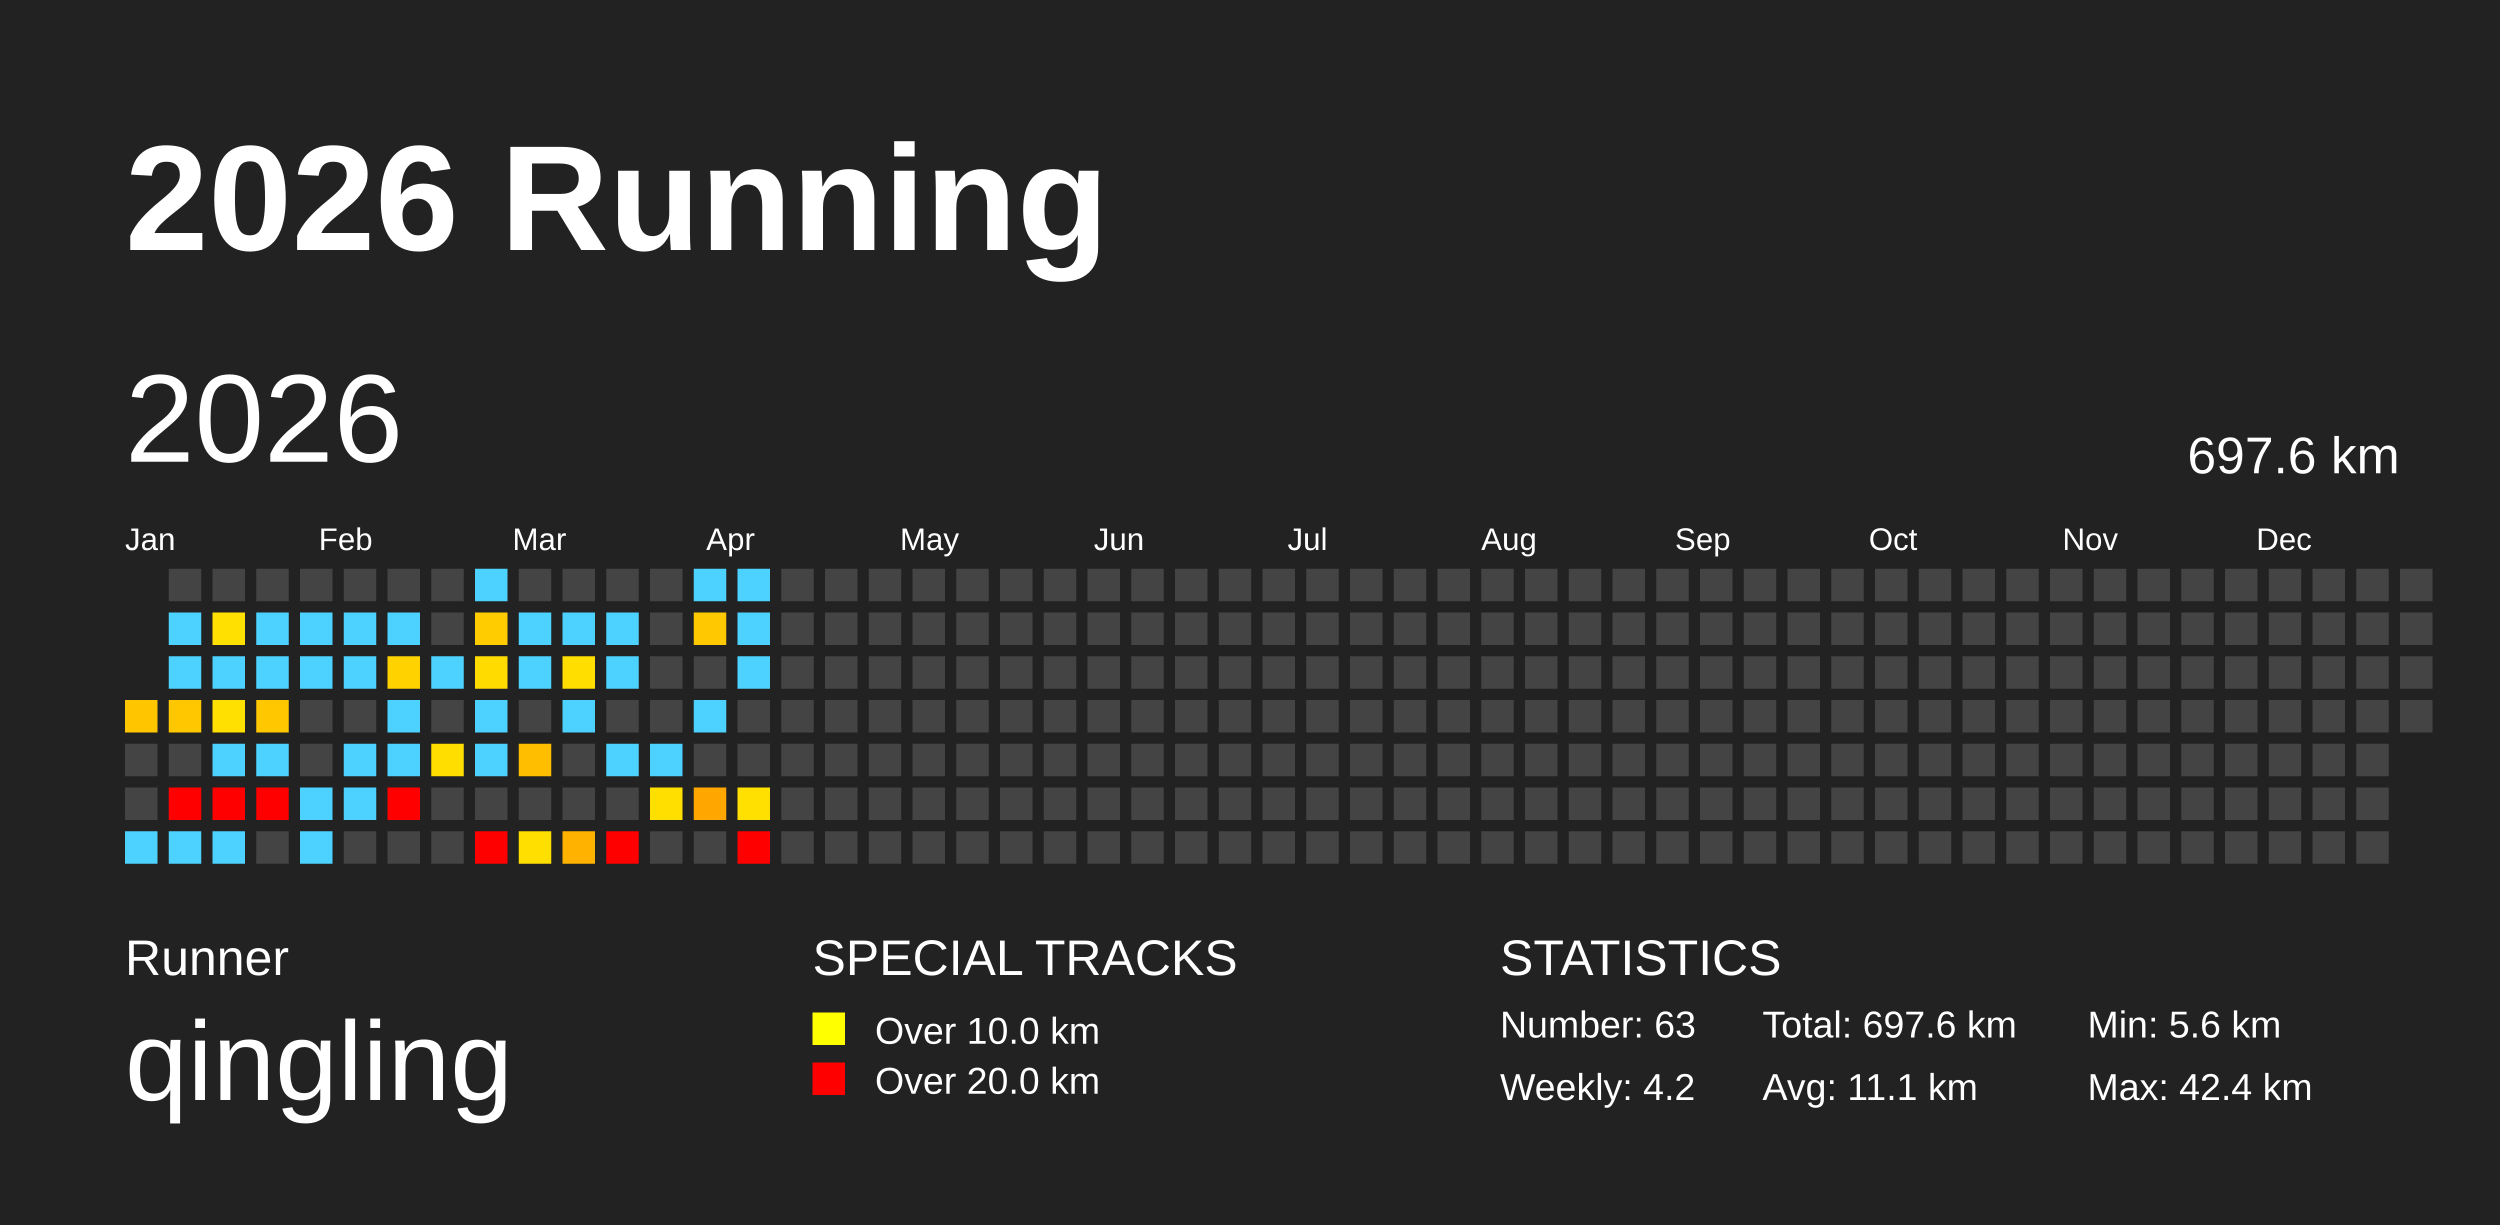
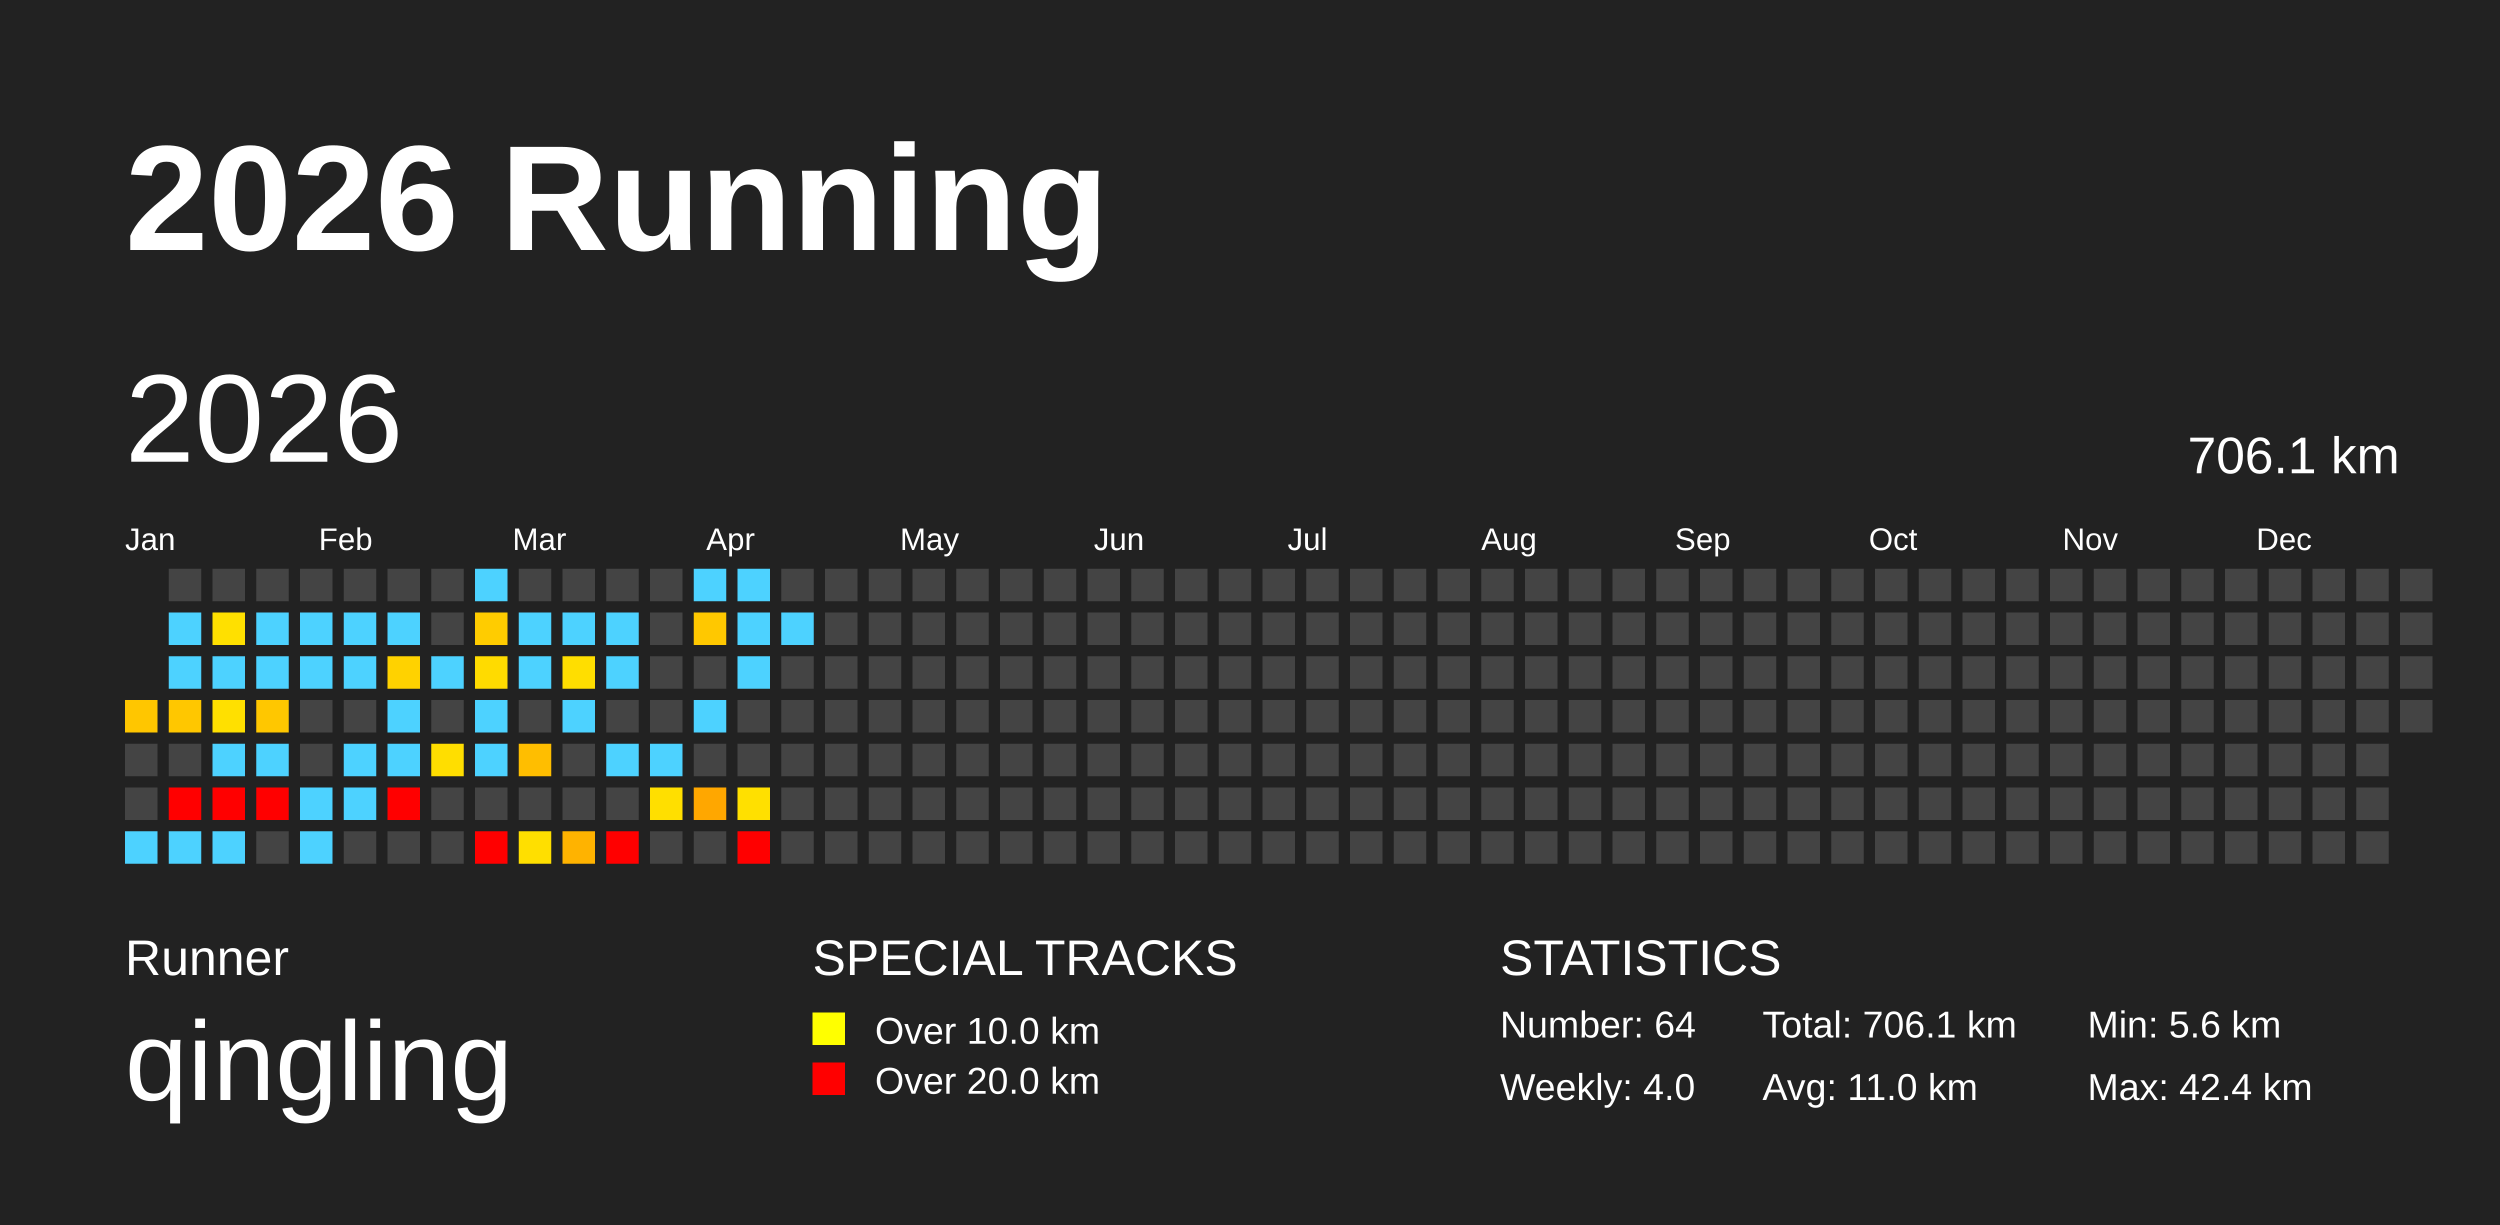
<svg xmlns="http://www.w3.org/2000/svg" baseProfile="full" height="98mm" version="1.1" viewBox="0,0,200,98" width="200mm">
  <defs />
  <rect fill="#222222" height="98" width="200" x="0" y="0" />
  <text fill="#FFFFFF" style="font-size:12px; font-family:Arial; font-weight:bold;" x="10" y="20">2026 Running</text>
  <text fill="#FFFFFF" style="font-size:4px; font-family:Arial" x="10" y="78">Runner</text>
  <text fill="#FFFFFF" style="font-size:9px; font-family:Arial" x="10" y="88">qingling</text>
  <text fill="#FFFFFF" style="font-size:4px; font-family:Arial" x="65" y="78">SPECIAL TRACKS</text>
  <rect fill="yellow" height="2.6" width="2.6" x="65" y="81" />
  <text fill="#FFFFFF" style="font-size:3px; font-family:Arial" x="70" y="83.5">Over 10.0 km</text>
  <rect fill="red" height="2.6" width="2.6" x="65" y="85" />
  <text fill="#FFFFFF" style="font-size:3px; font-family:Arial" x="70" y="87.5">Over 20.0 km</text>
  <text fill="#FFFFFF" style="font-size:4px; font-family:Arial" x="120" y="78">STATISTICS</text>
-   <text fill="#FFFFFF" style="font-size:3px; font-family:Arial" x="120" y="83">Number: 63</text>
-   <text fill="#FFFFFF" style="font-size:3px; font-family:Arial" x="120" y="88">Weekly: 4.2</text>
-   <text fill="#FFFFFF" style="font-size:3px; font-family:Arial" x="141" y="83">Total: 697.6 km</text>
-   <text fill="#FFFFFF" style="font-size:3px; font-family:Arial" x="141" y="88">Avg: 11.1 km</text>
+   <text fill="#FFFFFF" style="font-size:3px; font-family:Arial" x="120" y="83">Number: 64</text>
+   <text fill="#FFFFFF" style="font-size:3px; font-family:Arial" x="120" y="88">Weekly: 4.0</text>
+   <text fill="#FFFFFF" style="font-size:3px; font-family:Arial" x="141" y="83">Total: 706.1 km</text>
+   <text fill="#FFFFFF" style="font-size:3px; font-family:Arial" x="141" y="88">Avg: 11.0 km</text>
  <text fill="#FFFFFF" style="font-size:3px; font-family:Arial" x="167" y="83">Min: 5.6 km</text>
  <text fill="#FFFFFF" style="font-size:3px; font-family:Arial" x="167" y="88">Max: 42.4 km</text>
  <text dominant-baseline="hanging" fill="#FFFFFF" style="font-size:10.0px; font-family:Arial;" x="10" y="30">2026</text>
-   <text dominant-baseline="hanging" fill="#FFFFFF" style="font-size:4.125px; font-family:Arial;" x="175" y="35">697.6 km</text>
+   <text dominant-baseline="hanging" fill="#FFFFFF" style="font-size:4.125px; font-family:Arial;" x="175" y="35">706.1 km</text>
  <text fill="#FFFFFF" style="font-size:2.5px; font-family:Arial" x="10.0" y="44">Jan</text>
  <text fill="#FFFFFF" style="font-size:2.5px; font-family:Arial" x="25.5" y="44">Feb</text>
  <text fill="#FFFFFF" style="font-size:2.5px; font-family:Arial" x="41.0" y="44">Mar</text>
  <text fill="#FFFFFF" style="font-size:2.5px; font-family:Arial" x="56.5" y="44">Apr</text>
  <text fill="#FFFFFF" style="font-size:2.5px; font-family:Arial" x="72.0" y="44">May</text>
  <text fill="#FFFFFF" style="font-size:2.5px; font-family:Arial" x="87.5" y="44">Jun</text>
  <text fill="#FFFFFF" style="font-size:2.5px; font-family:Arial" x="103.0" y="44">Jul</text>
  <text fill="#FFFFFF" style="font-size:2.5px; font-family:Arial" x="118.5" y="44">Aug</text>
  <text fill="#FFFFFF" style="font-size:2.5px; font-family:Arial" x="134.0" y="44">Sep</text>
  <text fill="#FFFFFF" style="font-size:2.5px; font-family:Arial" x="149.5" y="44">Oct</text>
  <text fill="#FFFFFF" style="font-size:2.5px; font-family:Arial" x="165.0" y="44">Nov</text>
  <text fill="#FFFFFF" style="font-size:2.5px; font-family:Arial" x="180.5" y="44">Dec</text>
  <rect fill="#ffc600" height="2.6" width="2.6" x="10.0" y="56.0" />
  <rect fill="#444444" height="2.6" width="2.6" x="10.0" y="59.5" />
  <rect fill="#444444" height="2.6" width="2.6" x="10.0" y="63.0" />
  <rect fill="#4dd2ff" height="2.6" width="2.6" x="10.0" y="66.5" />
  <rect fill="#444444" height="2.6" width="2.6" x="13.5" y="45.5" />
  <rect fill="#4dd2ff" height="2.6" width="2.6" x="13.5" y="49.0" />
  <rect fill="#4dd2ff" height="2.6" width="2.6" x="13.5" y="52.5" />
  <rect fill="#ffc700" height="2.6" width="2.6" x="13.5" y="56.0" />
  <rect fill="#444444" height="2.6" width="2.6" x="13.5" y="59.5" />
  <rect fill="red" height="2.6" width="2.6" x="13.5" y="63.0" />
  <rect fill="#4dd2ff" height="2.6" width="2.6" x="13.5" y="66.5" />
  <rect fill="#444444" height="2.6" width="2.6" x="17.0" y="45.5" />
  <rect fill="#ffe000" height="2.6" width="2.6" x="17.0" y="49.0" />
  <rect fill="#4dd2ff" height="2.6" width="2.6" x="17.0" y="52.5" />
  <rect fill="#ffe000" height="2.6" width="2.6" x="17.0" y="56.0" />
  <rect fill="#4dd2ff" height="2.6" width="2.6" x="17.0" y="59.5" />
  <rect fill="red" height="2.6" width="2.6" x="17.0" y="63.0" />
  <rect fill="#4dd2ff" height="2.6" width="2.6" x="17.0" y="66.5" />
  <rect fill="#444444" height="2.6" width="2.6" x="20.5" y="45.5" />
  <rect fill="#4dd2ff" height="2.6" width="2.6" x="20.5" y="49.0" />
  <rect fill="#4dd2ff" height="2.6" width="2.6" x="20.5" y="52.5" />
  <rect fill="#ffc700" height="2.6" width="2.6" x="20.5" y="56.0" />
  <rect fill="#4dd2ff" height="2.6" width="2.6" x="20.5" y="59.5" />
  <rect fill="red" height="2.6" width="2.6" x="20.5" y="63.0" />
  <rect fill="#444444" height="2.6" width="2.6" x="20.5" y="66.5" />
  <rect fill="#444444" height="2.6" width="2.6" x="24.0" y="45.5" />
  <rect fill="#4dd2ff" height="2.6" width="2.6" x="24.0" y="49.0" />
  <rect fill="#4dd2ff" height="2.6" width="2.6" x="24.0" y="52.5" />
  <rect fill="#444444" height="2.6" width="2.6" x="24.0" y="56.0" />
  <rect fill="#444444" height="2.6" width="2.6" x="24.0" y="59.5" />
  <rect fill="#4dd2ff" height="2.6" width="2.6" x="24.0" y="63.0" />
  <rect fill="#4dd2ff" height="2.6" width="2.6" x="24.0" y="66.5" />
  <rect fill="#444444" height="2.6" width="2.6" x="27.5" y="45.5" />
  <rect fill="#4dd2ff" height="2.6" width="2.6" x="27.5" y="49.0" />
  <rect fill="#4dd2ff" height="2.6" width="2.6" x="27.5" y="52.5" />
  <rect fill="#444444" height="2.6" width="2.6" x="27.5" y="56.0" />
  <rect fill="#4dd2ff" height="2.6" width="2.6" x="27.5" y="59.5" />
  <rect fill="#4dd2ff" height="2.6" width="2.6" x="27.5" y="63.0" />
  <rect fill="#444444" height="2.6" width="2.6" x="27.5" y="66.5" />
  <rect fill="#444444" height="2.6" width="2.6" x="31.0" y="45.5" />
  <rect fill="#4dd2ff" height="2.6" width="2.6" x="31.0" y="49.0" />
  <rect fill="#ffd200" height="2.6" width="2.6" x="31.0" y="52.5" />
  <rect fill="#4dd2ff" height="2.6" width="2.6" x="31.0" y="56.0" />
  <rect fill="#4dd2ff" height="2.6" width="2.6" x="31.0" y="59.5" />
  <rect fill="red" height="2.6" width="2.6" x="31.0" y="63.0" />
  <rect fill="#444444" height="2.6" width="2.6" x="31.0" y="66.5" />
  <rect fill="#444444" height="2.6" width="2.6" x="34.5" y="45.5" />
  <rect fill="#444444" height="2.6" width="2.6" x="34.5" y="49.0" />
  <rect fill="#4dd2ff" height="2.6" width="2.6" x="34.5" y="52.5" />
  <rect fill="#444444" height="2.6" width="2.6" x="34.5" y="56.0" />
  <rect fill="#ffde00" height="2.6" width="2.6" x="34.5" y="59.5" />
  <rect fill="#444444" height="2.6" width="2.6" x="34.5" y="63.0" />
  <rect fill="#444444" height="2.6" width="2.6" x="34.5" y="66.5" />
  <rect fill="#4dd2ff" height="2.6" width="2.6" x="38.0" y="45.5" />
  <rect fill="#ffcc00" height="2.6" width="2.6" x="38.0" y="49.0" />
  <rect fill="#ffdb00" height="2.6" width="2.6" x="38.0" y="52.5" />
  <rect fill="#4dd2ff" height="2.6" width="2.6" x="38.0" y="56.0" />
  <rect fill="#4dd2ff" height="2.6" width="2.6" x="38.0" y="59.5" />
  <rect fill="#444444" height="2.6" width="2.6" x="38.0" y="63.0" />
  <rect fill="red" height="2.6" width="2.6" x="38.0" y="66.5" />
  <rect fill="#444444" height="2.6" width="2.6" x="41.5" y="45.5" />
  <rect fill="#4dd2ff" height="2.6" width="2.6" x="41.5" y="49.0" />
  <rect fill="#4dd2ff" height="2.6" width="2.6" x="41.5" y="52.5" />
  <rect fill="#444444" height="2.6" width="2.6" x="41.5" y="56.0" />
  <rect fill="#ffbe00" height="2.6" width="2.6" x="41.5" y="59.5" />
  <rect fill="#444444" height="2.6" width="2.6" x="41.5" y="63.0" />
  <rect fill="#ffdf00" height="2.6" width="2.6" x="41.5" y="66.5" />
  <rect fill="#444444" height="2.6" width="2.6" x="45.0" y="45.5" />
  <rect fill="#4dd2ff" height="2.6" width="2.6" x="45.0" y="49.0" />
  <rect fill="#ffde00" height="2.6" width="2.6" x="45.0" y="52.5" />
  <rect fill="#4dd2ff" height="2.6" width="2.6" x="45.0" y="56.0" />
  <rect fill="#444444" height="2.6" width="2.6" x="45.0" y="59.5" />
  <rect fill="#444444" height="2.6" width="2.6" x="45.0" y="63.0" />
  <rect fill="#ffb300" height="2.6" width="2.6" x="45.0" y="66.5" />
  <rect fill="#444444" height="2.6" width="2.6" x="48.5" y="45.5" />
  <rect fill="#4dd2ff" height="2.6" width="2.6" x="48.5" y="49.0" />
  <rect fill="#4dd2ff" height="2.6" width="2.6" x="48.5" y="52.5" />
  <rect fill="#444444" height="2.6" width="2.6" x="48.5" y="56.0" />
  <rect fill="#4dd2ff" height="2.6" width="2.6" x="48.5" y="59.5" />
  <rect fill="#444444" height="2.6" width="2.6" x="48.5" y="63.0" />
  <rect fill="red" height="2.6" width="2.6" x="48.5" y="66.5" />
  <rect fill="#444444" height="2.6" width="2.6" x="52.0" y="45.5" />
  <rect fill="#444444" height="2.6" width="2.6" x="52.0" y="49.0" />
  <rect fill="#444444" height="2.6" width="2.6" x="52.0" y="52.5" />
  <rect fill="#444444" height="2.6" width="2.6" x="52.0" y="56.0" />
  <rect fill="#4dd2ff" height="2.6" width="2.6" x="52.0" y="59.5" />
  <rect fill="#ffdf00" height="2.6" width="2.6" x="52.0" y="63.0" />
  <rect fill="#444444" height="2.6" width="2.6" x="52.0" y="66.5" />
  <rect fill="#4dd2ff" height="2.6" width="2.6" x="55.5" y="45.5" />
  <rect fill="#ffc800" height="2.6" width="2.6" x="55.5" y="49.0" />
  <rect fill="#444444" height="2.6" width="2.6" x="55.5" y="52.5" />
  <rect fill="#4dd2ff" height="2.6" width="2.6" x="55.5" y="56.0" />
  <rect fill="#444444" height="2.6" width="2.6" x="55.5" y="59.5" />
  <rect fill="#ffa700" height="2.6" width="2.6" x="55.5" y="63.0" />
  <rect fill="#444444" height="2.6" width="2.6" x="55.5" y="66.5" />
  <rect fill="#4dd2ff" height="2.6" width="2.6" x="59.0" y="45.5" />
  <rect fill="#4dd2ff" height="2.6" width="2.6" x="59.0" y="49.0" />
  <rect fill="#4dd2ff" height="2.6" width="2.6" x="59.0" y="52.5" />
  <rect fill="#444444" height="2.6" width="2.6" x="59.0" y="56.0" />
  <rect fill="#444444" height="2.6" width="2.6" x="59.0" y="59.5" />
  <rect fill="#ffe000" height="2.6" width="2.6" x="59.0" y="63.0" />
  <rect fill="red" height="2.6" width="2.6" x="59.0" y="66.5" />
  <rect fill="#444444" height="2.6" width="2.6" x="62.5" y="45.5" />
-   <rect fill="#444444" height="2.6" width="2.6" x="62.5" y="49.0" />
+   <rect fill="#4dd2ff" height="2.6" width="2.6" x="62.5" y="49.0" />
  <rect fill="#444444" height="2.6" width="2.6" x="62.5" y="52.5" />
  <rect fill="#444444" height="2.6" width="2.6" x="62.5" y="56.0" />
  <rect fill="#444444" height="2.6" width="2.6" x="62.5" y="59.5" />
  <rect fill="#444444" height="2.6" width="2.6" x="62.5" y="63.0" />
  <rect fill="#444444" height="2.6" width="2.6" x="62.5" y="66.5" />
  <rect fill="#444444" height="2.6" width="2.6" x="66.0" y="45.5" />
  <rect fill="#444444" height="2.6" width="2.6" x="66.0" y="49.0" />
  <rect fill="#444444" height="2.6" width="2.6" x="66.0" y="52.5" />
  <rect fill="#444444" height="2.6" width="2.6" x="66.0" y="56.0" />
  <rect fill="#444444" height="2.6" width="2.6" x="66.0" y="59.5" />
  <rect fill="#444444" height="2.6" width="2.6" x="66.0" y="63.0" />
  <rect fill="#444444" height="2.6" width="2.6" x="66.0" y="66.5" />
  <rect fill="#444444" height="2.6" width="2.6" x="69.5" y="45.5" />
  <rect fill="#444444" height="2.6" width="2.6" x="69.5" y="49.0" />
  <rect fill="#444444" height="2.6" width="2.6" x="69.5" y="52.5" />
  <rect fill="#444444" height="2.6" width="2.6" x="69.5" y="56.0" />
  <rect fill="#444444" height="2.6" width="2.6" x="69.5" y="59.5" />
  <rect fill="#444444" height="2.6" width="2.6" x="69.5" y="63.0" />
  <rect fill="#444444" height="2.6" width="2.6" x="69.5" y="66.5" />
  <rect fill="#444444" height="2.6" width="2.6" x="73.0" y="45.5" />
  <rect fill="#444444" height="2.6" width="2.6" x="73.0" y="49.0" />
  <rect fill="#444444" height="2.6" width="2.6" x="73.0" y="52.5" />
  <rect fill="#444444" height="2.6" width="2.6" x="73.0" y="56.0" />
  <rect fill="#444444" height="2.6" width="2.6" x="73.0" y="59.5" />
  <rect fill="#444444" height="2.6" width="2.6" x="73.0" y="63.0" />
  <rect fill="#444444" height="2.6" width="2.6" x="73.0" y="66.5" />
  <rect fill="#444444" height="2.6" width="2.6" x="76.5" y="45.5" />
  <rect fill="#444444" height="2.6" width="2.6" x="76.5" y="49.0" />
  <rect fill="#444444" height="2.6" width="2.6" x="76.5" y="52.5" />
  <rect fill="#444444" height="2.6" width="2.6" x="76.5" y="56.0" />
  <rect fill="#444444" height="2.6" width="2.6" x="76.5" y="59.5" />
  <rect fill="#444444" height="2.6" width="2.6" x="76.5" y="63.0" />
  <rect fill="#444444" height="2.6" width="2.6" x="76.5" y="66.5" />
  <rect fill="#444444" height="2.6" width="2.6" x="80.0" y="45.5" />
  <rect fill="#444444" height="2.6" width="2.6" x="80.0" y="49.0" />
  <rect fill="#444444" height="2.6" width="2.6" x="80.0" y="52.5" />
  <rect fill="#444444" height="2.6" width="2.6" x="80.0" y="56.0" />
  <rect fill="#444444" height="2.6" width="2.6" x="80.0" y="59.5" />
  <rect fill="#444444" height="2.6" width="2.6" x="80.0" y="63.0" />
  <rect fill="#444444" height="2.6" width="2.6" x="80.0" y="66.5" />
  <rect fill="#444444" height="2.6" width="2.6" x="83.5" y="45.5" />
  <rect fill="#444444" height="2.6" width="2.6" x="83.5" y="49.0" />
  <rect fill="#444444" height="2.6" width="2.6" x="83.5" y="52.5" />
  <rect fill="#444444" height="2.6" width="2.6" x="83.5" y="56.0" />
  <rect fill="#444444" height="2.6" width="2.6" x="83.5" y="59.5" />
  <rect fill="#444444" height="2.6" width="2.6" x="83.5" y="63.0" />
  <rect fill="#444444" height="2.6" width="2.6" x="83.5" y="66.5" />
  <rect fill="#444444" height="2.6" width="2.6" x="87.0" y="45.5" />
  <rect fill="#444444" height="2.6" width="2.6" x="87.0" y="49.0" />
  <rect fill="#444444" height="2.6" width="2.6" x="87.0" y="52.5" />
  <rect fill="#444444" height="2.6" width="2.6" x="87.0" y="56.0" />
  <rect fill="#444444" height="2.6" width="2.6" x="87.0" y="59.5" />
  <rect fill="#444444" height="2.6" width="2.6" x="87.0" y="63.0" />
  <rect fill="#444444" height="2.6" width="2.6" x="87.0" y="66.5" />
  <rect fill="#444444" height="2.6" width="2.6" x="90.5" y="45.5" />
  <rect fill="#444444" height="2.6" width="2.6" x="90.5" y="49.0" />
  <rect fill="#444444" height="2.6" width="2.6" x="90.5" y="52.5" />
  <rect fill="#444444" height="2.6" width="2.6" x="90.5" y="56.0" />
  <rect fill="#444444" height="2.6" width="2.6" x="90.5" y="59.5" />
  <rect fill="#444444" height="2.6" width="2.6" x="90.5" y="63.0" />
  <rect fill="#444444" height="2.6" width="2.6" x="90.5" y="66.5" />
  <rect fill="#444444" height="2.6" width="2.6" x="94.0" y="45.5" />
  <rect fill="#444444" height="2.6" width="2.6" x="94.0" y="49.0" />
  <rect fill="#444444" height="2.6" width="2.6" x="94.0" y="52.5" />
  <rect fill="#444444" height="2.6" width="2.6" x="94.0" y="56.0" />
  <rect fill="#444444" height="2.6" width="2.6" x="94.0" y="59.5" />
  <rect fill="#444444" height="2.6" width="2.6" x="94.0" y="63.0" />
  <rect fill="#444444" height="2.6" width="2.6" x="94.0" y="66.5" />
  <rect fill="#444444" height="2.6" width="2.6" x="97.5" y="45.5" />
  <rect fill="#444444" height="2.6" width="2.6" x="97.5" y="49.0" />
  <rect fill="#444444" height="2.6" width="2.6" x="97.5" y="52.5" />
  <rect fill="#444444" height="2.6" width="2.6" x="97.5" y="56.0" />
  <rect fill="#444444" height="2.6" width="2.6" x="97.5" y="59.5" />
  <rect fill="#444444" height="2.6" width="2.6" x="97.5" y="63.0" />
  <rect fill="#444444" height="2.6" width="2.6" x="97.5" y="66.5" />
  <rect fill="#444444" height="2.6" width="2.6" x="101.0" y="45.5" />
  <rect fill="#444444" height="2.6" width="2.6" x="101.0" y="49.0" />
  <rect fill="#444444" height="2.6" width="2.6" x="101.0" y="52.5" />
  <rect fill="#444444" height="2.6" width="2.6" x="101.0" y="56.0" />
  <rect fill="#444444" height="2.6" width="2.6" x="101.0" y="59.5" />
  <rect fill="#444444" height="2.6" width="2.6" x="101.0" y="63.0" />
  <rect fill="#444444" height="2.6" width="2.6" x="101.0" y="66.5" />
  <rect fill="#444444" height="2.6" width="2.6" x="104.5" y="45.5" />
  <rect fill="#444444" height="2.6" width="2.6" x="104.5" y="49.0" />
  <rect fill="#444444" height="2.6" width="2.6" x="104.5" y="52.5" />
  <rect fill="#444444" height="2.6" width="2.6" x="104.5" y="56.0" />
  <rect fill="#444444" height="2.6" width="2.6" x="104.5" y="59.5" />
  <rect fill="#444444" height="2.6" width="2.6" x="104.5" y="63.0" />
  <rect fill="#444444" height="2.6" width="2.6" x="104.5" y="66.5" />
  <rect fill="#444444" height="2.6" width="2.6" x="108.0" y="45.5" />
  <rect fill="#444444" height="2.6" width="2.6" x="108.0" y="49.0" />
  <rect fill="#444444" height="2.6" width="2.6" x="108.0" y="52.5" />
  <rect fill="#444444" height="2.6" width="2.6" x="108.0" y="56.0" />
  <rect fill="#444444" height="2.6" width="2.6" x="108.0" y="59.5" />
  <rect fill="#444444" height="2.6" width="2.6" x="108.0" y="63.0" />
  <rect fill="#444444" height="2.6" width="2.6" x="108.0" y="66.5" />
  <rect fill="#444444" height="2.6" width="2.6" x="111.5" y="45.5" />
  <rect fill="#444444" height="2.6" width="2.6" x="111.5" y="49.0" />
  <rect fill="#444444" height="2.6" width="2.6" x="111.5" y="52.5" />
  <rect fill="#444444" height="2.6" width="2.6" x="111.5" y="56.0" />
  <rect fill="#444444" height="2.6" width="2.6" x="111.5" y="59.5" />
  <rect fill="#444444" height="2.6" width="2.6" x="111.5" y="63.0" />
  <rect fill="#444444" height="2.6" width="2.6" x="111.5" y="66.5" />
  <rect fill="#444444" height="2.6" width="2.6" x="115.0" y="45.5" />
  <rect fill="#444444" height="2.6" width="2.6" x="115.0" y="49.0" />
  <rect fill="#444444" height="2.6" width="2.6" x="115.0" y="52.5" />
  <rect fill="#444444" height="2.6" width="2.6" x="115.0" y="56.0" />
  <rect fill="#444444" height="2.6" width="2.6" x="115.0" y="59.5" />
  <rect fill="#444444" height="2.6" width="2.6" x="115.0" y="63.0" />
  <rect fill="#444444" height="2.6" width="2.6" x="115.0" y="66.5" />
  <rect fill="#444444" height="2.6" width="2.6" x="118.5" y="45.5" />
  <rect fill="#444444" height="2.6" width="2.6" x="118.5" y="49.0" />
  <rect fill="#444444" height="2.6" width="2.6" x="118.5" y="52.5" />
  <rect fill="#444444" height="2.6" width="2.6" x="118.5" y="56.0" />
  <rect fill="#444444" height="2.6" width="2.6" x="118.5" y="59.5" />
  <rect fill="#444444" height="2.6" width="2.6" x="118.5" y="63.0" />
  <rect fill="#444444" height="2.6" width="2.6" x="118.5" y="66.5" />
  <rect fill="#444444" height="2.6" width="2.6" x="122.0" y="45.5" />
  <rect fill="#444444" height="2.6" width="2.6" x="122.0" y="49.0" />
  <rect fill="#444444" height="2.6" width="2.6" x="122.0" y="52.5" />
  <rect fill="#444444" height="2.6" width="2.6" x="122.0" y="56.0" />
  <rect fill="#444444" height="2.6" width="2.6" x="122.0" y="59.5" />
  <rect fill="#444444" height="2.6" width="2.6" x="122.0" y="63.0" />
  <rect fill="#444444" height="2.6" width="2.6" x="122.0" y="66.5" />
  <rect fill="#444444" height="2.6" width="2.6" x="125.5" y="45.5" />
  <rect fill="#444444" height="2.6" width="2.6" x="125.5" y="49.0" />
  <rect fill="#444444" height="2.6" width="2.6" x="125.5" y="52.5" />
  <rect fill="#444444" height="2.6" width="2.6" x="125.5" y="56.0" />
  <rect fill="#444444" height="2.6" width="2.6" x="125.5" y="59.5" />
  <rect fill="#444444" height="2.6" width="2.6" x="125.5" y="63.0" />
  <rect fill="#444444" height="2.6" width="2.6" x="125.5" y="66.5" />
  <rect fill="#444444" height="2.6" width="2.6" x="129.0" y="45.5" />
  <rect fill="#444444" height="2.6" width="2.6" x="129.0" y="49.0" />
  <rect fill="#444444" height="2.6" width="2.6" x="129.0" y="52.5" />
  <rect fill="#444444" height="2.6" width="2.6" x="129.0" y="56.0" />
  <rect fill="#444444" height="2.6" width="2.6" x="129.0" y="59.5" />
  <rect fill="#444444" height="2.6" width="2.6" x="129.0" y="63.0" />
  <rect fill="#444444" height="2.6" width="2.6" x="129.0" y="66.5" />
  <rect fill="#444444" height="2.6" width="2.6" x="132.5" y="45.5" />
  <rect fill="#444444" height="2.6" width="2.6" x="132.5" y="49.0" />
  <rect fill="#444444" height="2.6" width="2.6" x="132.5" y="52.5" />
  <rect fill="#444444" height="2.6" width="2.6" x="132.5" y="56.0" />
  <rect fill="#444444" height="2.6" width="2.6" x="132.5" y="59.5" />
  <rect fill="#444444" height="2.6" width="2.6" x="132.5" y="63.0" />
  <rect fill="#444444" height="2.6" width="2.6" x="132.5" y="66.5" />
  <rect fill="#444444" height="2.6" width="2.6" x="136.0" y="45.5" />
  <rect fill="#444444" height="2.6" width="2.6" x="136.0" y="49.0" />
  <rect fill="#444444" height="2.6" width="2.6" x="136.0" y="52.5" />
  <rect fill="#444444" height="2.6" width="2.6" x="136.0" y="56.0" />
  <rect fill="#444444" height="2.6" width="2.6" x="136.0" y="59.5" />
  <rect fill="#444444" height="2.6" width="2.6" x="136.0" y="63.0" />
  <rect fill="#444444" height="2.6" width="2.6" x="136.0" y="66.5" />
  <rect fill="#444444" height="2.6" width="2.6" x="139.5" y="45.5" />
  <rect fill="#444444" height="2.6" width="2.6" x="139.5" y="49.0" />
  <rect fill="#444444" height="2.6" width="2.6" x="139.5" y="52.5" />
  <rect fill="#444444" height="2.6" width="2.6" x="139.5" y="56.0" />
  <rect fill="#444444" height="2.6" width="2.6" x="139.5" y="59.5" />
  <rect fill="#444444" height="2.6" width="2.6" x="139.5" y="63.0" />
  <rect fill="#444444" height="2.6" width="2.6" x="139.5" y="66.5" />
  <rect fill="#444444" height="2.6" width="2.6" x="143.0" y="45.5" />
  <rect fill="#444444" height="2.6" width="2.6" x="143.0" y="49.0" />
  <rect fill="#444444" height="2.6" width="2.6" x="143.0" y="52.5" />
  <rect fill="#444444" height="2.6" width="2.6" x="143.0" y="56.0" />
  <rect fill="#444444" height="2.6" width="2.6" x="143.0" y="59.5" />
  <rect fill="#444444" height="2.6" width="2.6" x="143.0" y="63.0" />
  <rect fill="#444444" height="2.6" width="2.6" x="143.0" y="66.5" />
  <rect fill="#444444" height="2.6" width="2.6" x="146.5" y="45.5" />
  <rect fill="#444444" height="2.6" width="2.6" x="146.5" y="49.0" />
  <rect fill="#444444" height="2.6" width="2.6" x="146.5" y="52.5" />
  <rect fill="#444444" height="2.6" width="2.6" x="146.5" y="56.0" />
  <rect fill="#444444" height="2.6" width="2.6" x="146.5" y="59.5" />
  <rect fill="#444444" height="2.6" width="2.6" x="146.5" y="63.0" />
  <rect fill="#444444" height="2.6" width="2.6" x="146.5" y="66.5" />
  <rect fill="#444444" height="2.6" width="2.6" x="150.0" y="45.5" />
  <rect fill="#444444" height="2.6" width="2.6" x="150.0" y="49.0" />
  <rect fill="#444444" height="2.6" width="2.6" x="150.0" y="52.5" />
  <rect fill="#444444" height="2.6" width="2.6" x="150.0" y="56.0" />
  <rect fill="#444444" height="2.6" width="2.6" x="150.0" y="59.5" />
  <rect fill="#444444" height="2.6" width="2.6" x="150.0" y="63.0" />
  <rect fill="#444444" height="2.6" width="2.6" x="150.0" y="66.5" />
  <rect fill="#444444" height="2.6" width="2.6" x="153.5" y="45.5" />
  <rect fill="#444444" height="2.6" width="2.6" x="153.5" y="49.0" />
  <rect fill="#444444" height="2.6" width="2.6" x="153.5" y="52.5" />
  <rect fill="#444444" height="2.6" width="2.6" x="153.5" y="56.0" />
  <rect fill="#444444" height="2.6" width="2.6" x="153.5" y="59.5" />
  <rect fill="#444444" height="2.6" width="2.6" x="153.5" y="63.0" />
  <rect fill="#444444" height="2.6" width="2.6" x="153.5" y="66.5" />
  <rect fill="#444444" height="2.6" width="2.6" x="157.0" y="45.5" />
  <rect fill="#444444" height="2.6" width="2.6" x="157.0" y="49.0" />
  <rect fill="#444444" height="2.6" width="2.6" x="157.0" y="52.5" />
  <rect fill="#444444" height="2.6" width="2.6" x="157.0" y="56.0" />
  <rect fill="#444444" height="2.6" width="2.6" x="157.0" y="59.5" />
  <rect fill="#444444" height="2.6" width="2.6" x="157.0" y="63.0" />
  <rect fill="#444444" height="2.6" width="2.6" x="157.0" y="66.5" />
  <rect fill="#444444" height="2.6" width="2.6" x="160.5" y="45.5" />
  <rect fill="#444444" height="2.6" width="2.6" x="160.5" y="49.0" />
  <rect fill="#444444" height="2.6" width="2.6" x="160.5" y="52.5" />
  <rect fill="#444444" height="2.6" width="2.6" x="160.5" y="56.0" />
  <rect fill="#444444" height="2.6" width="2.6" x="160.5" y="59.5" />
  <rect fill="#444444" height="2.6" width="2.6" x="160.5" y="63.0" />
  <rect fill="#444444" height="2.6" width="2.6" x="160.5" y="66.5" />
  <rect fill="#444444" height="2.6" width="2.6" x="164.0" y="45.5" />
  <rect fill="#444444" height="2.6" width="2.6" x="164.0" y="49.0" />
  <rect fill="#444444" height="2.6" width="2.6" x="164.0" y="52.5" />
  <rect fill="#444444" height="2.6" width="2.6" x="164.0" y="56.0" />
  <rect fill="#444444" height="2.6" width="2.6" x="164.0" y="59.5" />
  <rect fill="#444444" height="2.6" width="2.6" x="164.0" y="63.0" />
  <rect fill="#444444" height="2.6" width="2.6" x="164.0" y="66.5" />
  <rect fill="#444444" height="2.6" width="2.6" x="167.5" y="45.5" />
  <rect fill="#444444" height="2.6" width="2.6" x="167.5" y="49.0" />
  <rect fill="#444444" height="2.6" width="2.6" x="167.5" y="52.5" />
  <rect fill="#444444" height="2.6" width="2.6" x="167.5" y="56.0" />
  <rect fill="#444444" height="2.6" width="2.6" x="167.5" y="59.5" />
  <rect fill="#444444" height="2.6" width="2.6" x="167.5" y="63.0" />
  <rect fill="#444444" height="2.6" width="2.6" x="167.5" y="66.5" />
  <rect fill="#444444" height="2.6" width="2.6" x="171.0" y="45.5" />
  <rect fill="#444444" height="2.6" width="2.6" x="171.0" y="49.0" />
  <rect fill="#444444" height="2.6" width="2.6" x="171.0" y="52.5" />
  <rect fill="#444444" height="2.6" width="2.6" x="171.0" y="56.0" />
  <rect fill="#444444" height="2.6" width="2.6" x="171.0" y="59.5" />
  <rect fill="#444444" height="2.6" width="2.6" x="171.0" y="63.0" />
  <rect fill="#444444" height="2.6" width="2.6" x="171.0" y="66.5" />
  <rect fill="#444444" height="2.6" width="2.6" x="174.5" y="45.5" />
  <rect fill="#444444" height="2.6" width="2.6" x="174.5" y="49.0" />
  <rect fill="#444444" height="2.6" width="2.6" x="174.5" y="52.5" />
  <rect fill="#444444" height="2.6" width="2.6" x="174.5" y="56.0" />
  <rect fill="#444444" height="2.6" width="2.6" x="174.5" y="59.5" />
  <rect fill="#444444" height="2.6" width="2.6" x="174.5" y="63.0" />
  <rect fill="#444444" height="2.6" width="2.6" x="174.5" y="66.5" />
  <rect fill="#444444" height="2.6" width="2.6" x="178.0" y="45.5" />
  <rect fill="#444444" height="2.6" width="2.6" x="178.0" y="49.0" />
  <rect fill="#444444" height="2.6" width="2.6" x="178.0" y="52.5" />
  <rect fill="#444444" height="2.6" width="2.6" x="178.0" y="56.0" />
  <rect fill="#444444" height="2.6" width="2.6" x="178.0" y="59.5" />
  <rect fill="#444444" height="2.6" width="2.6" x="178.0" y="63.0" />
  <rect fill="#444444" height="2.6" width="2.6" x="178.0" y="66.5" />
  <rect fill="#444444" height="2.6" width="2.6" x="181.5" y="45.5" />
  <rect fill="#444444" height="2.6" width="2.6" x="181.5" y="49.0" />
  <rect fill="#444444" height="2.6" width="2.6" x="181.5" y="52.5" />
  <rect fill="#444444" height="2.6" width="2.6" x="181.5" y="56.0" />
  <rect fill="#444444" height="2.6" width="2.6" x="181.5" y="59.5" />
  <rect fill="#444444" height="2.6" width="2.6" x="181.5" y="63.0" />
  <rect fill="#444444" height="2.6" width="2.6" x="181.5" y="66.5" />
  <rect fill="#444444" height="2.6" width="2.6" x="185.0" y="45.5" />
  <rect fill="#444444" height="2.6" width="2.6" x="185.0" y="49.0" />
  <rect fill="#444444" height="2.6" width="2.6" x="185.0" y="52.5" />
  <rect fill="#444444" height="2.6" width="2.6" x="185.0" y="56.0" />
  <rect fill="#444444" height="2.6" width="2.6" x="185.0" y="59.5" />
  <rect fill="#444444" height="2.6" width="2.6" x="185.0" y="63.0" />
  <rect fill="#444444" height="2.6" width="2.6" x="185.0" y="66.5" />
  <rect fill="#444444" height="2.6" width="2.6" x="188.5" y="45.5" />
  <rect fill="#444444" height="2.6" width="2.6" x="188.5" y="49.0" />
  <rect fill="#444444" height="2.6" width="2.6" x="188.5" y="52.5" />
  <rect fill="#444444" height="2.6" width="2.6" x="188.5" y="56.0" />
  <rect fill="#444444" height="2.6" width="2.6" x="188.5" y="59.5" />
  <rect fill="#444444" height="2.6" width="2.6" x="188.5" y="63.0" />
  <rect fill="#444444" height="2.6" width="2.6" x="188.5" y="66.5" />
  <rect fill="#444444" height="2.6" width="2.6" x="192.0" y="45.5" />
  <rect fill="#444444" height="2.6" width="2.6" x="192.0" y="49.0" />
  <rect fill="#444444" height="2.6" width="2.6" x="192.0" y="52.5" />
  <rect fill="#444444" height="2.6" width="2.6" x="192.0" y="56.0" />
</svg>
